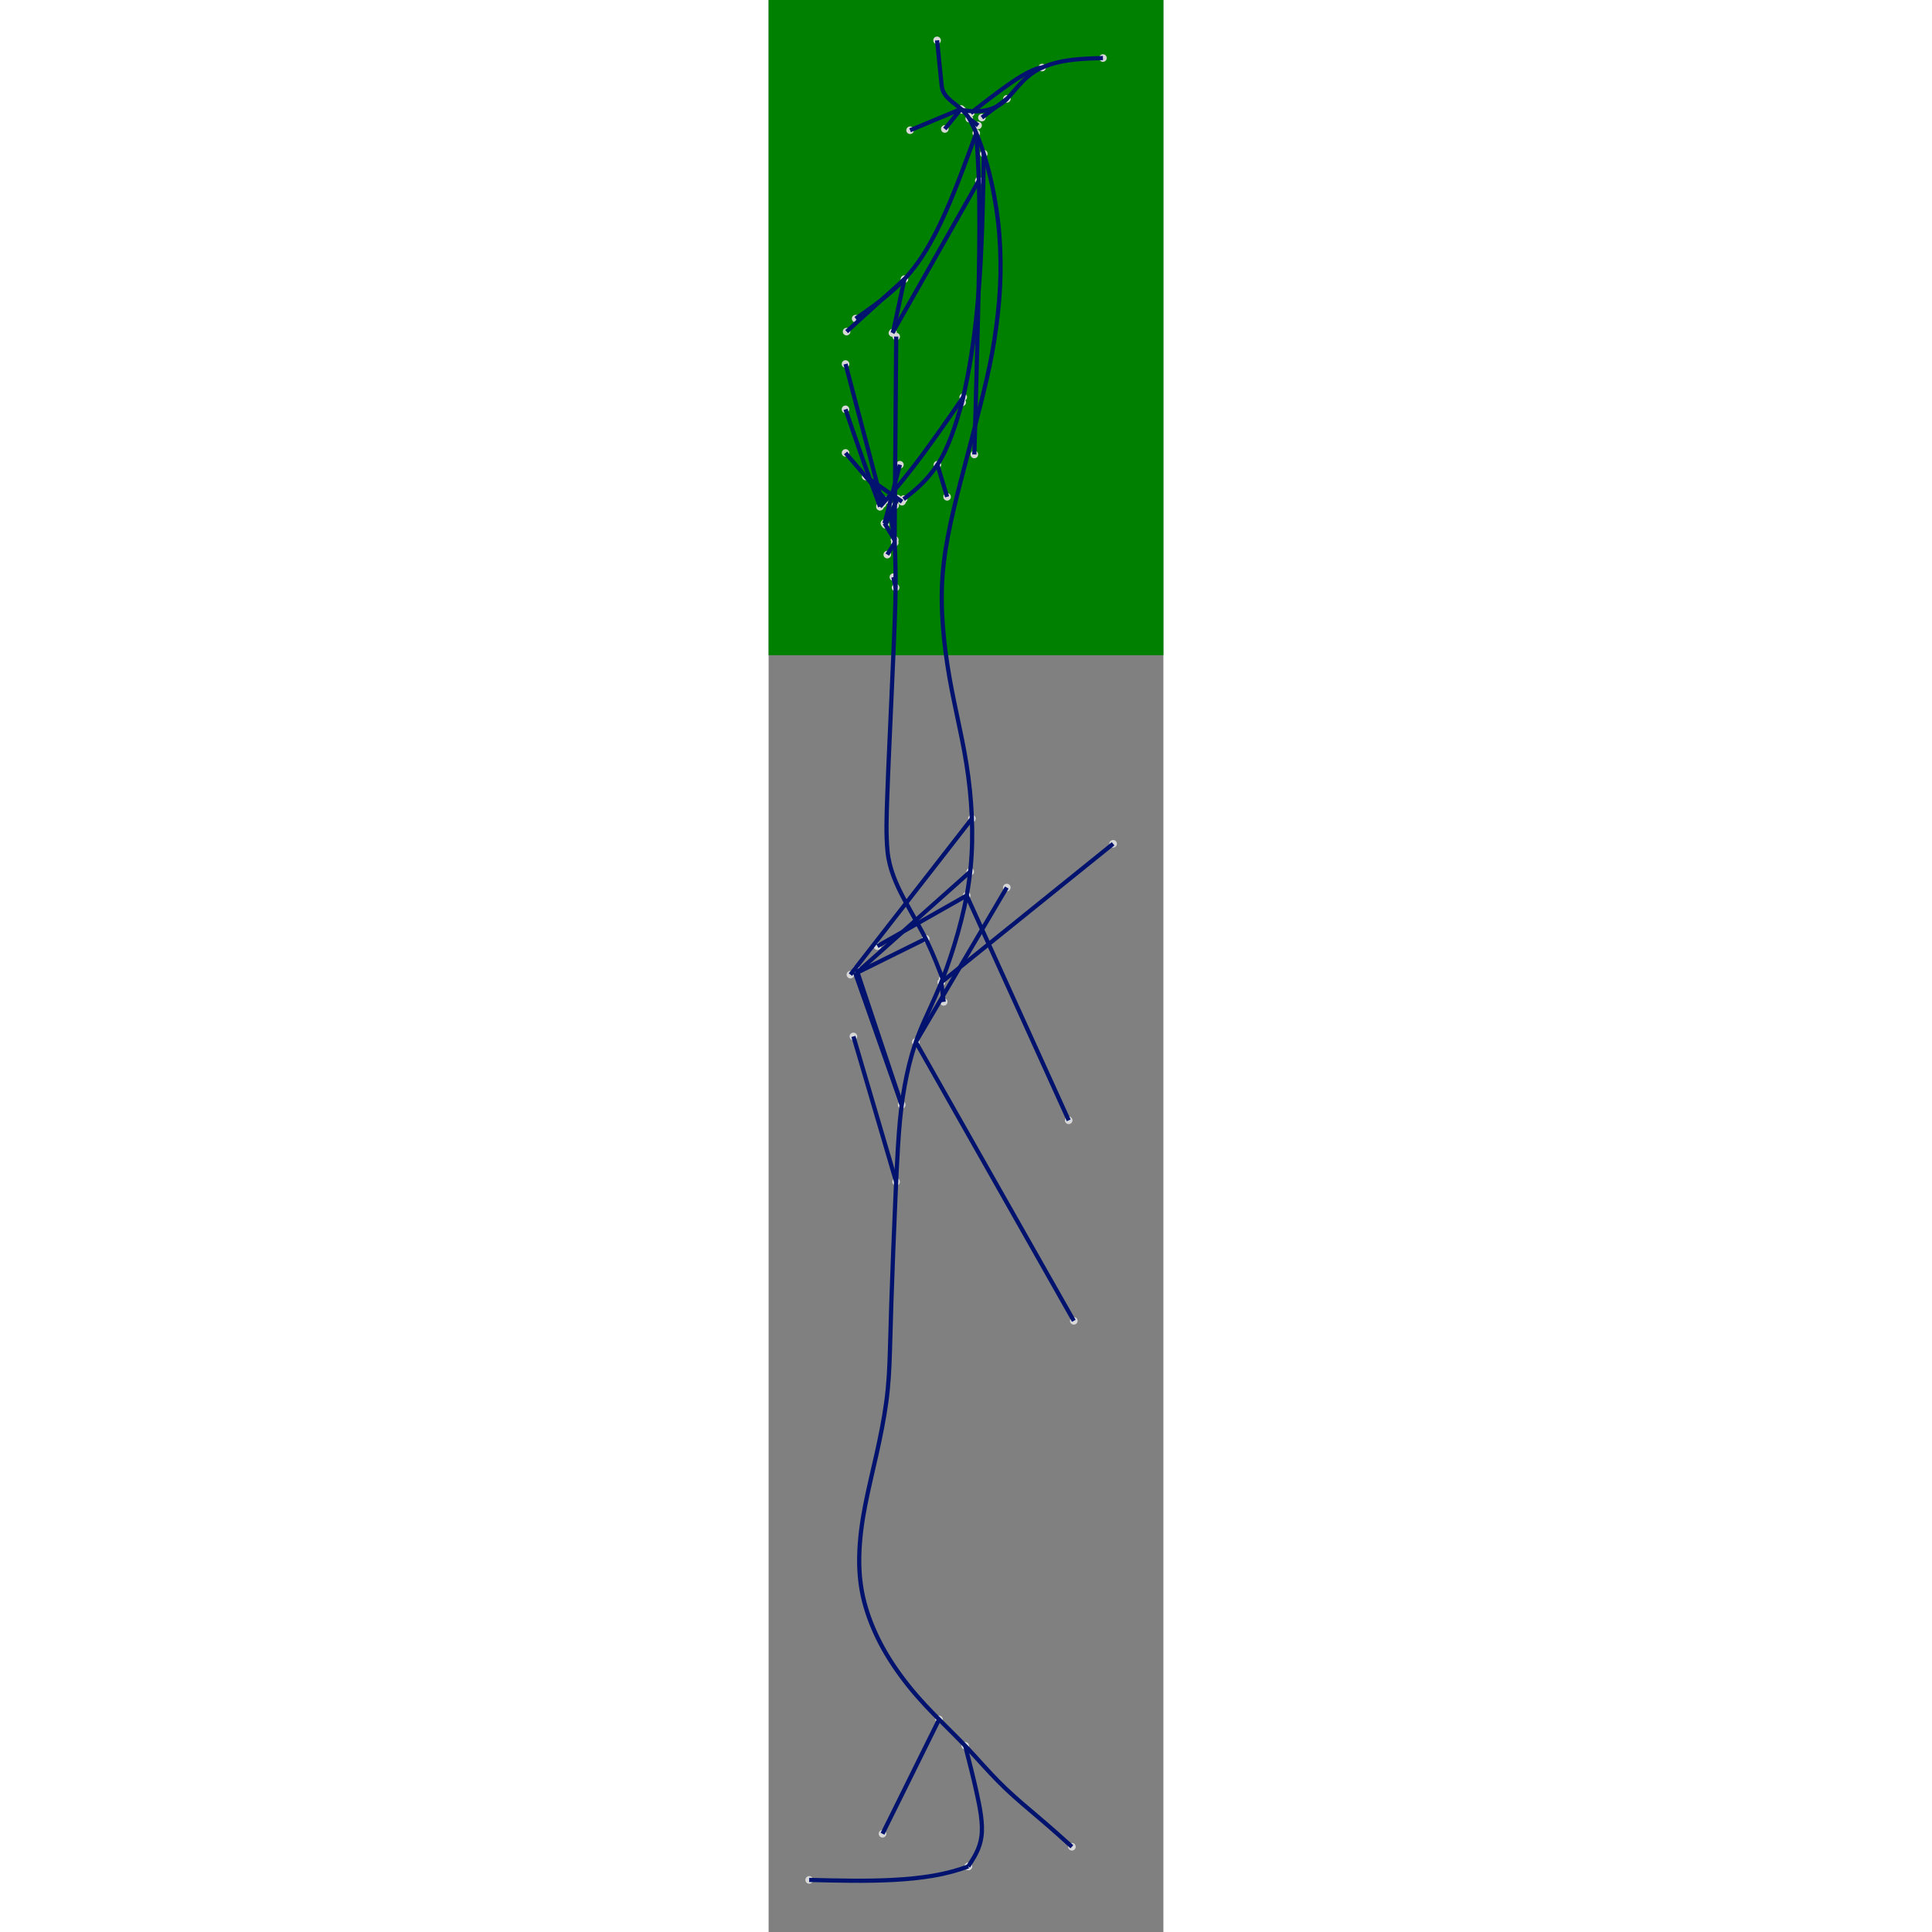
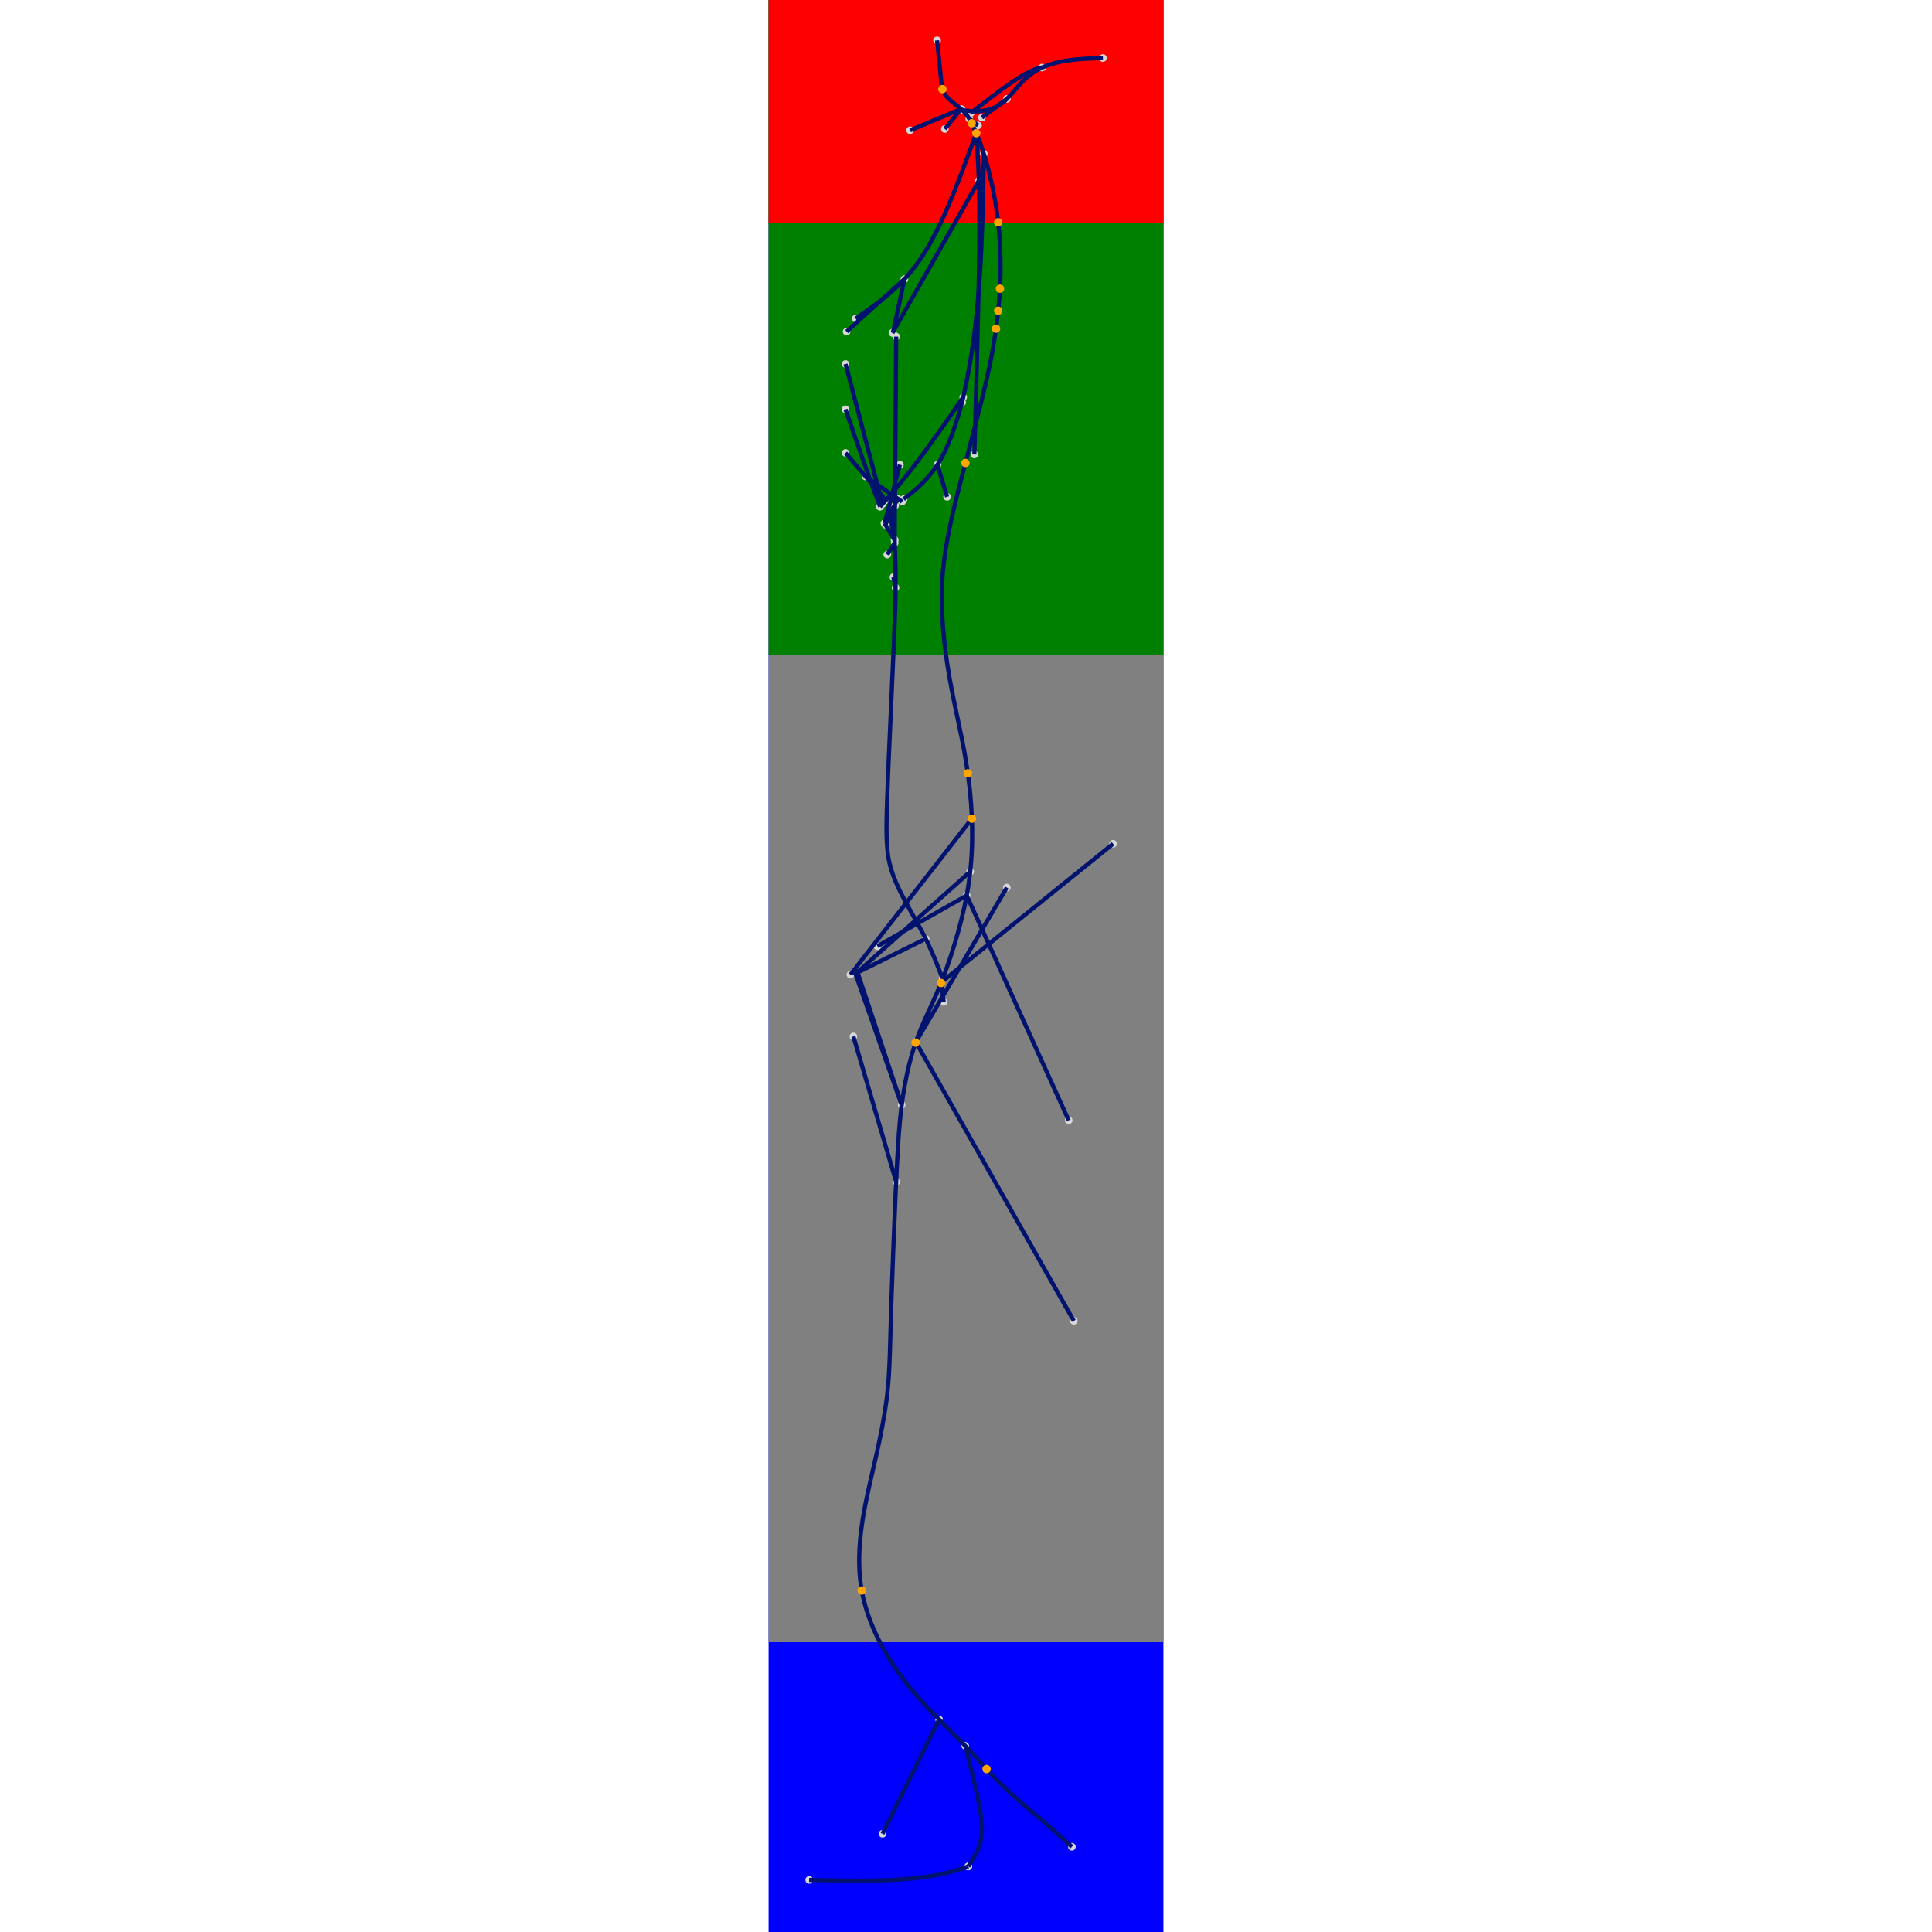
<svg xmlns="http://www.w3.org/2000/svg" width="1000" height="1000" viewBox="-19 -1518 94 460">
-   <rect x="-19" y="-1518" width="94" height="460" fill="grey" />
+   <rect x="-19" y="-1518" width="94" height="460" fill="blue" />
+   <rect x="-19" y="-1518" width="94" height="391" fill="grey" />
  <rect x="-19" y="-1518" width="94" height="156" fill="green" />
+   <rect x="-19" y="-1518" width="94" height="53" fill="red" />
  <circle style="fill: rgb(216, 216, 216);" cx="8.607" cy="-1393.402" r="0.905">
		</circle>
  <circle style="fill: rgb(216, 216, 216);" cx="11.143" cy="-1397.68" r="0.905">
		</circle>
  <circle style="fill: rgb(216, 216, 216);" cx="12.26" cy="-1407.352" r="0.905">
		</circle>
  <circle style="fill: rgb(216, 216, 216);" cx="27.068" cy="-1491.818" r="0.905">
		</circle>
  <circle style="fill: rgb(216, 216, 216);" cx="60.604" cy="-1504.184" r="0.905">
		</circle>
  <circle style="fill: rgb(216, 216, 216);" cx="46.122" cy="-1501.917" r="0.905">
		</circle>
  <circle style="fill: rgb(216, 216, 216);" cx="37.741" cy="-1494.471" r="0.905">
		</circle>
  <circle style="fill: rgb(216, 216, 216);" cx="21.112" cy="-1508.391" r="0.905">
		</circle>
  <circle style="fill: rgb(216, 216, 216);" cx="53.216" cy="-1078.293" r="0.905">
		</circle>
  <circle style="fill: rgb(216, 216, 216);" cx="11.365" cy="-1236.625" r="0.905">
		</circle>
  <circle style="fill: rgb(216, 216, 216);" cx="28.165" cy="-1304.781" r="0.905">
		</circle>
  <circle style="fill: rgb(216, 216, 216);" cx="21.588" cy="-1108.611" r="0.905">
		</circle>
  <circle style="fill: rgb(216, 216, 216);" cx="28.778" cy="-1489.748" r="0.905">
		</circle>
  <circle style="fill: rgb(216, 216, 216);" cx="27.819" cy="-1102.324" r="0.905">
		</circle>
  <circle style="fill: rgb(216, 216, 216);" cx="29" cy="-1310.457" r="0.905">
		</circle>
  <circle style="fill: rgb(216, 216, 216);" cx="22.448" cy="-1284.964" r="0.905">
		</circle>
  <circle style="fill: rgb(216, 216, 216);" cx="32.235" cy="-1481.402" r="0.905">
		</circle>
  <circle style="fill: rgb(216, 216, 216);" cx="26.809" cy="-1492.051" r="0.905">
		</circle>
  <circle style="fill: rgb(216, 216, 216);" cx="29.403" cy="-1323.104" r="0.905">
		</circle>
  <circle style="fill: rgb(216, 216, 216);" cx="12.689" cy="-1254.928" r="0.905">
		</circle>
  <circle style="fill: rgb(216, 216, 216);" cx="11.004" cy="-1389.444" r="0.905">
		</circle>
  <circle style="fill: rgb(216, 216, 216);" cx="10.006" cy="-1395.813" r="0.905">
		</circle>
  <circle style="fill: rgb(216, 216, 216);" cx="11.382" cy="-1437.858" r="0.905">
		</circle>
  <circle style="fill: rgb(216, 216, 216);" cx="30.44" cy="-1486.316" r="0.905">
		</circle>
  <circle style="fill: rgb(216, 216, 216);" cx="29.985" cy="-1409.792" r="0.905">
		</circle>
  <circle style="fill: rgb(216, 216, 216);" cx="31.055" cy="-1474.991" r="0.905">
		</circle>
  <circle style="fill: rgb(216, 216, 216);" cx="1.727" cy="-1442.137" r="0.905">
		</circle>
  <circle style="fill: rgb(216, 216, 216);" cx="13.34" cy="-1451.533" r="0.905">
		</circle>
  <circle style="fill: rgb(216, 216, 216);" cx="1.193" cy="-1271.23" r="0.905">
		</circle>
  <circle style="fill: rgb(216, 216, 216);" cx="52.454" cy="-1251.259" r="0.905">
		</circle>
  <circle style="fill: rgb(216, 216, 216);" cx="6.909" cy="-1292.729" r="0.905">
		</circle>
  <circle style="fill: rgb(216, 216, 216);" cx="8.122" cy="-1081.391" r="0.905">
		</circle>
  <circle style="fill: rgb(216, 216, 216);" cx="29.136" cy="-1491.089" r="0.905">
		</circle>
  <circle style="fill: rgb(216, 216, 216);" cx="31.788" cy="-1490.003" r="0.905">
		</circle>
  <circle style="fill: rgb(216, 216, 216);" cx="21.19" cy="-1407.348" r="0.905">
		</circle>
  <circle style="fill: rgb(216, 216, 216);" cx="23.498" cy="-1399.706" r="0.905">
		</circle>
  <circle style="fill: rgb(216, 216, 216);" cx="27.057" cy="-1422.203" r="0.905">
		</circle>
  <circle style="fill: rgb(216, 216, 216);" cx="13.154" cy="-1399.16" r="0.905">
		</circle>
  <circle style="fill: rgb(216, 216, 216);" cx="4.103" cy="-1404.543" r="0.905">
		</circle>
  <circle style="fill: rgb(216, 216, 216);" cx="12.781" cy="-1398.553" r="0.905">
		</circle>
  <circle style="fill: rgb(216, 216, 216);" cx="8.905" cy="-1398.901" r="0.905">
		</circle>
  <circle style="fill: rgb(216, 216, 216);" cx="-0.68" cy="-1410.163" r="0.905">
		</circle>
  <circle style="fill: rgb(216, 216, 216);" cx="11.003" cy="-1389.468" r="0.905">
		</circle>
  <circle style="fill: rgb(216, 216, 216);" cx="18.405" cy="-1294.485" r="0.905">
		</circle>
  <circle style="fill: rgb(216, 216, 216);" cx="11.24" cy="-1378.095" r="0.905">
		</circle>
  <circle style="fill: rgb(216, 216, 216);" cx="11.032" cy="-1388.769" r="0.905">
		</circle>
  <circle style="fill: rgb(216, 216, 216);" cx="30.873" cy="-1488.141" r="0.905">
		</circle>
  <circle style="fill: rgb(216, 216, 216);" cx="10.627" cy="-1438.858" r="0.905">
		</circle>
  <circle style="fill: rgb(216, 216, 216);" cx="-0.429" cy="-1439.044" r="0.905">
		</circle>
  <circle style="fill: rgb(216, 216, 216);" cx="10.483" cy="-1438.716" r="0.905">
		</circle>
  <circle style="fill: rgb(216, 216, 216);" cx="8.818" cy="-1393.054" r="0.905">
		</circle>
  <circle style="fill: rgb(216, 216, 216);" cx="11.702" cy="-1399.278" r="0.905">
		</circle>
  <circle style="fill: rgb(216, 216, 216);" cx="8.605" cy="-1393.406" r="0.905">
		</circle>
  <circle style="fill: rgb(216, 216, 216);" cx="10.502" cy="-1395.688" r="0.905">
		</circle>
  <circle style="fill: rgb(216, 216, 216);" cx="28.543" cy="-1073.606" r="0.905">
		</circle>
  <circle style="fill: rgb(216, 216, 216);" cx="28.55" cy="-1073.618" r="0.905">
		</circle>
  <circle style="fill: rgb(216, 216, 216);" cx="1.921" cy="-1286.332" r="0.905">
		</circle>
  <circle style="fill: rgb(216, 216, 216);" cx="1.915" cy="-1286.326" r="0.905">
		</circle>
  <circle style="fill: rgb(216, 216, 216);" cx="27.342" cy="-1423.445" r="0.905">
		</circle>
  <circle style="fill: rgb(216, 216, 216);" cx="7.515" cy="-1397.359" r="0.905">
		</circle>
  <circle style="fill: rgb(216, 216, 216);" cx="7.529" cy="-1397.375" r="0.905">
		</circle>
  <circle style="fill: rgb(216, 216, 216);" cx="8.105" cy="-1398.008" r="0.905">
		</circle>
  <circle style="fill: rgb(216, 216, 216);" cx="1.93" cy="-1287.203" r="0.905">
		</circle>
  <circle style="fill: rgb(216, 216, 216);" cx="1.567" cy="-1286.466" r="0.905">
		</circle>
  <circle style="fill: rgb(216, 216, 216);" cx="27.051" cy="-1422.18" r="0.905">
		</circle>
  <circle style="fill: rgb(216, 216, 216);" cx="14.689" cy="-1486.989" r="0.905">
		</circle>
  <circle style="fill: rgb(216, 216, 216);" cx="-0.692" cy="-1420.54" r="0.905">
		</circle>
  <circle style="fill: rgb(216, 216, 216);" cx="10.718" cy="-1380.586" r="0.905">
		</circle>
  <circle style="fill: rgb(216, 216, 216);" cx="22.114" cy="-1284.112" r="0.905">
		</circle>
  <circle style="fill: rgb(216, 216, 216);" cx="63.028" cy="-1317.095" r="0.905">
		</circle>
  <circle style="fill: rgb(216, 216, 216);" cx="22.685" cy="-1279.461" r="0.905">
		</circle>
  <circle style="fill: rgb(216, 216, 216);" cx="16.052" cy="-1269.904" r="0.905">
		</circle>
  <circle style="fill: rgb(216, 216, 216);" cx="37.715" cy="-1306.68" r="0.905">
		</circle>
  <circle style="fill: rgb(216, 216, 216);" cx="53.667" cy="-1203.518" r="0.905">
		</circle>
  <circle style="fill: rgb(216, 216, 216);" cx="-9.338" cy="-1070.401" r="0.905">
		</circle>
  <circle style="fill: rgb(216, 216, 216);" cx="22.958" cy="-1487.294" r="0.905">
		</circle>
  <circle style="fill: rgb(216, 216, 216);" cx="0.478" cy="-1285.947" r="0.905">
		</circle>
  <circle style="fill: rgb(216, 216, 216);" cx="-0.681" cy="-1431.331" r="0.905">
		</circle>
  <circle style="fill: rgb(216, 216, 216);" cx="9.259" cy="-1385.952" r="0.905">
		</circle>
  <path d="M 8.607 -1393.402 C 9.03 -1394.115, 9.453 -1394.828, 9.875 -1395.541 C 10.298 -1396.254, 10.72 -1396.967, 11.143 -1397.68" stroke="#01136e" fill="none">
		</path>
  <path d="M 27.068 -1491.818 C 31.889 -1490.902, 35.287 -1491.998, 37.727 -1494.456 C 40.167 -1496.914, 42.138 -1500.304, 46.61 -1502.126 C 51.082 -1503.949, 55.998 -1504.035, 60.604 -1504.184" stroke="#01136e" fill="none">
		</path>
  <path d="M 11.004 -1389.444 C 10.838 -1390.505, 10.671 -1391.567, 10.505 -1392.628 C 10.338 -1393.69, 10.172 -1394.751, 10.006 -1395.813" stroke="#01136e" fill="none">
		</path>
  <path d="M 30.44 -1486.316 C 30.7 -1482.538, 30.939 -1478.795, 31.055 -1475.014 C 31.17 -1471.232, 31.198 -1467.498, 31.19 -1463.808 C 31.181 -1460.119, 31.135 -1456.469, 31.073 -1452.842 C 31.011 -1449.214, 30.932 -1445.609, 30.847 -1442.013 C 30.762 -1438.417, 30.67 -1434.831, 30.575 -1431.25 C 30.48 -1427.668, 30.382 -1424.091, 30.284 -1420.516 C 30.185 -1416.94, 30.085 -1413.366, 29.985 -1409.792" stroke="#01136e" fill="none">
		</path>
  <path d="M 11.365 -1236.625 C 10.236 -1240.468, 9.1 -1244.331, 7.971 -1248.173 C 6.841 -1252.016, 5.711 -1255.859, 4.582 -1259.702 C 3.452 -1263.545, 2.323 -1267.387, 1.193 -1271.23" stroke="#01136e" fill="none">
		</path>
  <path d="M 28.165 -1304.781 C 29.514 -1301.808, 30.864 -1298.834, 32.213 -1295.861 C 33.562 -1292.887, 34.912 -1289.914, 36.261 -1286.941 C 37.611 -1283.967, 38.96 -1280.994, 40.309 -1278.02 C 41.659 -1275.047, 43.008 -1272.073, 44.358 -1269.1 C 45.707 -1266.126, 47.056 -1263.153, 48.406 -1260.179 C 49.755 -1257.206, 51.105 -1254.232, 52.454 -1251.259" stroke="#01136e" fill="none">
		</path>
  <path d="M 28.165 -1304.781 C 24.622 -1302.773, 21.08 -1300.764, 17.537 -1298.755 C 13.995 -1296.746, 10.452 -1294.738, 6.909 -1292.729" stroke="#01136e" fill="none">
		</path>
  <path d="M 21.588 -1108.611 C 20.094 -1105.593, 18.574 -1102.52, 17.081 -1099.502 C 15.588 -1096.483, 14.095 -1093.465, 12.602 -1090.446 C 11.108 -1087.428, 9.615 -1084.41, 8.122 -1081.391" stroke="#01136e" fill="none">
		</path>
  <path d="M 46.122 -1501.917 C 44.648 -1501.841, 42.003 -1500.516, 38.913 -1498.415 C 35.823 -1496.314, 32.456 -1493.682, 29.136 -1491.089" stroke="#01136e" fill="none">
		</path>
  <path d="M 37.741 -1494.471 C 36.693 -1493.682, 35.644 -1492.892, 34.638 -1492.136 C 33.631 -1491.381, 32.696 -1490.68, 31.788 -1490.003" stroke="#01136e" fill="none">
		</path>
  <path d="M 21.19 -1407.348 C 21.574 -1406.074, 21.959 -1404.8, 22.344 -1403.527 C 22.729 -1402.253, 23.113 -1400.979, 23.498 -1399.706" stroke="#01136e" fill="none">
		</path>
  <path d="M 4.103 -1404.543 C 5.549 -1403.545, 6.995 -1402.547, 8.442 -1401.548 C 9.888 -1400.55, 11.334 -1399.551, 12.781 -1398.553" stroke="#01136e" fill="none">
		</path>
  <path d="M 11.004 -1389.444 C 11.036 -1393.478, 11.067 -1397.513, 11.099 -1401.547 C 11.13 -1405.582, 11.161 -1409.616, 11.193 -1413.651 C 11.224 -1417.685, 11.256 -1421.72, 11.287 -1425.754 C 11.319 -1429.789, 11.35 -1433.823, 11.382 -1437.858" stroke="#01136e" fill="none">
		</path>
  <path d="M 28.778 -1489.748 C 29.125 -1489.482, 29.487 -1489.204, 29.834 -1488.938 C 30.18 -1488.672, 30.527 -1488.406, 30.873 -1488.141" stroke="#01136e" fill="none">
		</path>
  <path d="M 13.34 -1451.533 C 12.887 -1449.415, 12.441 -1447.329, 11.987 -1445.211 C 11.534 -1443.094, 11.08 -1440.976, 10.627 -1438.858" stroke="#01136e" fill="none">
		</path>
  <path d="M 31.055 -1474.991 C 29.341 -1471.968, 27.627 -1468.946, 25.912 -1465.923 C 24.198 -1462.9, 22.484 -1459.877, 20.769 -1456.854 C 19.055 -1453.831, 17.341 -1450.808, 15.626 -1447.785 C 13.912 -1444.762, 12.198 -1441.739, 10.483 -1438.716" stroke="#01136e" fill="none">
		</path>
  <path d="M 8.818 -1393.054 C 9.299 -1394.091, 9.78 -1395.129, 10.26 -1396.166 C 10.741 -1397.204, 11.222 -1398.241, 11.702 -1399.278" stroke="#01136e" fill="none">
		</path>
  <path d="M 11.004 -1389.444 C 10.92 -1390.485, 10.837 -1391.525, 10.753 -1392.566 C 10.669 -1393.607, 10.585 -1394.647, 10.502 -1395.688" stroke="#01136e" fill="none">
		</path>
  <path d="M 27.819 -1102.324 C 28.751 -1098.664, 29.717 -1094.926, 30.514 -1091.293 C 31.31 -1087.66, 32.08 -1083.887, 31.688 -1080.801 C 31.295 -1077.714, 29.848 -1075.681, 28.543 -1073.606" stroke="#01136e" fill="none">
		</path>
  <path d="M 18.405 -1294.485 C 15.657 -1293.126, 12.912 -1291.768, 10.164 -1290.409 C 7.416 -1289.05, 4.668 -1287.691, 1.921 -1286.332" stroke="#01136e" fill="none">
		</path>
  <path d="M 29 -1310.457 C 25.992 -1307.777, 22.97 -1305.084, 19.962 -1302.405 C 16.954 -1299.725, 13.946 -1297.045, 10.938 -1294.365 C 7.931 -1291.685, 4.923 -1289.005, 1.915 -1286.326" stroke="#01136e" fill="none">
		</path>
  <path d="M 8.905 -1398.901 C 7.308 -1400.778, 5.71 -1402.656, 4.112 -1404.532 C 2.515 -1406.409, 0.917 -1408.286, -0.68 -1410.163" stroke="#01136e" fill="none">
		</path>
  <path d="M 12.689 -1254.928 C 11.494 -1258.514, 10.297 -1262.103, 9.102 -1265.689 C 7.907 -1269.275, 6.712 -1272.86, 5.516 -1276.446 C 4.321 -1280.032, 3.126 -1283.617, 1.93 -1287.203" stroke="#01136e" fill="none">
		</path>
  <path d="M 27.057 -1422.203 C 25.629 -1417.049, 23.869 -1411.391, 21.205 -1407.371 C 18.542 -1403.352, 15.755 -1401.164, 13.154 -1399.16" stroke="#01136e" fill="none">
		</path>
  <path d="M 11.004 -1389.444 C 10.604 -1390.104, 10.204 -1390.764, 9.804 -1391.425 C 9.404 -1392.085, 9.005 -1392.746, 8.605 -1393.406" stroke="#01136e" fill="none">
		</path>
  <path d="M 27.342 -1423.445 C 25.275 -1420.45, 23.209 -1417.456, 21.098 -1414.49 C 18.986 -1411.524, 16.83 -1408.588, 14.582 -1405.718 C 12.334 -1402.848, 9.984 -1400.053, 7.515 -1397.359" stroke="#01136e" fill="none">
		</path>
  <path d="M 22.448 -1284.964 C 21.382 -1287.686, 20.372 -1290.384, 18.872 -1293.532 C 17.371 -1296.681, 15.235 -1300.238, 13.33 -1303.792 C 11.424 -1307.346, 9.711 -1311.178, 9.317 -1315.296 C 8.923 -1319.414, 9.095 -1323.544, 9.228 -1327.665 C 9.361 -1331.786, 9.545 -1335.906, 9.725 -1340.026 C 9.906 -1344.145, 10.091 -1348.264, 10.275 -1352.383 C 10.459 -1356.502, 10.644 -1360.622, 10.818 -1364.741 C 10.991 -1368.861, 11.173 -1372.981, 11.229 -1377.104 C 11.286 -1381.228, 11.175 -1385.353, 11.003 -1389.468" stroke="#01136e" fill="none">
		</path>
  <path d="M 32.235 -1481.402 C 32.171 -1477.446, 32.109 -1473.636, 32.013 -1469.677 C 31.917 -1465.719, 31.789 -1461.758, 31.595 -1457.794 C 31.402 -1453.831, 31.142 -1449.864, 30.78 -1445.898 C 30.418 -1441.931, 29.953 -1437.964, 29.345 -1434.007 C 28.738 -1430.049, 27.969 -1426.103, 27.051 -1422.18" stroke="#01136e" fill="none">
		</path>
  <path d="M 13.34 -1451.533 C 11.04 -1449.447, 8.772 -1447.389, 6.472 -1445.303 C 4.172 -1443.217, 1.872 -1441.131, -0.429 -1439.044" stroke="#01136e" fill="none">
		</path>
  <path d="M 26.809 -1492.051 C 25.506 -1491.507, 23.821 -1490.803, 22.517 -1490.258 C 21.213 -1489.714, 19.908 -1489.169, 18.603 -1488.624 C 17.299 -1488.079, 15.994 -1487.534, 14.689 -1486.989" stroke="#01136e" fill="none">
		</path>
  <path d="M 7.529 -1397.375 C 6.06 -1401.25, 4.663 -1405.116, 3.306 -1408.975 C 1.948 -1412.834, 0.628 -1416.687, -0.692 -1420.54" stroke="#01136e" fill="none">
		</path>
  <path d="M 11.24 -1378.095 C 11.153 -1378.51, 11.066 -1378.925, 10.979 -1379.34 C 10.892 -1379.755, 10.805 -1380.17, 10.718 -1380.586" stroke="#01136e" fill="none">
		</path>
  <path d="M 30.44 -1486.316 C 29.292 -1483.167, 28.16 -1480.056, 26.959 -1476.9 C 25.758 -1473.744, 24.505 -1470.579, 23.096 -1467.409 C 21.686 -1464.239, 20.119 -1461.047, 18.172 -1457.916 C 16.225 -1454.784, 13.797 -1451.721, 10.899 -1449.124 C 8.001 -1446.527, 4.848 -1444.328, 1.727 -1442.137" stroke="#01136e" fill="none">
		</path>
  <path d="M 8.607 -1393.402 C 9.216 -1395.727, 9.825 -1398.052, 10.434 -1400.377 C 11.043 -1402.702, 11.651 -1405.027, 12.26 -1407.352" stroke="#01136e" fill="none">
		</path>
  <path d="M 22.114 -1284.112 C 24.386 -1285.944, 26.674 -1287.788, 28.946 -1289.62 C 31.218 -1291.452, 33.491 -1293.283, 35.763 -1295.115 C 38.035 -1296.947, 40.307 -1298.778, 42.579 -1300.61 C 44.851 -1302.442, 47.123 -1304.273, 49.395 -1306.105 C 51.667 -1307.937, 53.939 -1309.768, 56.211 -1311.6 C 58.484 -1313.432, 60.756 -1315.264, 63.028 -1317.095" stroke="#01136e" fill="none">
		</path>
  <path d="M 22.114 -1284.112 C 22.138 -1283.918, 22.162 -1283.724, 22.185 -1283.53 C 22.209 -1283.336, 22.233 -1283.143, 22.257 -1282.949 C 22.281 -1282.755, 22.304 -1282.561, 22.328 -1282.367 C 22.352 -1282.174, 22.376 -1281.98, 22.4 -1281.786 C 22.423 -1281.592, 22.447 -1281.399, 22.471 -1281.205 C 22.495 -1281.011, 22.519 -1280.817, 22.542 -1280.623 C 22.566 -1280.43, 22.59 -1280.236, 22.614 -1280.042 C 22.638 -1279.848, 22.662 -1279.654, 22.685 -1279.461" stroke="#01136e" fill="none">
		</path>
  <path d="M 16.052 -1269.904 C 17.498 -1272.359, 18.921 -1274.774, 20.366 -1277.228 C 21.812 -1279.682, 23.258 -1282.137, 24.704 -1284.591 C 26.149 -1287.045, 27.595 -1289.5, 29.041 -1291.954 C 30.487 -1294.408, 31.932 -1296.863, 33.378 -1299.317 C 34.824 -1301.771, 36.269 -1304.226, 37.715 -1306.68" stroke="#01136e" fill="none">
		</path>
  <path d="M 16.052 -1269.904 C 17.619 -1267.139, 19.192 -1264.363, 20.759 -1261.598 C 22.326 -1258.832, 23.893 -1256.066, 25.46 -1253.301 C 27.027 -1250.535, 28.594 -1247.769, 30.161 -1245.003 C 31.728 -1242.238, 33.295 -1239.472, 34.862 -1236.706 C 36.43 -1233.941, 37.997 -1231.175, 39.564 -1228.409 C 41.131 -1225.644, 42.698 -1222.878, 44.265 -1220.112 C 45.832 -1217.347, 47.399 -1214.581, 48.966 -1211.815 C 50.533 -1209.049, 52.1 -1206.284, 53.667 -1203.518" stroke="#01136e" fill="none">
		</path>
  <path d="M 28.55 -1073.618 C 25.933 -1072.648, 23.112 -1071.898, 20.106 -1071.388 C 17.101 -1070.878, 13.942 -1070.575, 10.703 -1070.403 C 7.464 -1070.23, 4.144 -1070.189, 0.791 -1070.211 C -2.562 -1070.232, -5.95 -1070.317, -9.338 -1070.401" stroke="#01136e" fill="none">
		</path>
  <path d="M 26.809 -1492.051 C 26.397 -1491.541, 25.852 -1490.868, 25.439 -1490.358 C 25.026 -1489.848, 24.612 -1489.337, 24.198 -1488.826 C 23.785 -1488.316, 23.371 -1487.805, 22.958 -1487.294" stroke="#01136e" fill="none">
		</path>
  <path d="M 29.403 -1323.104 C 26.993 -1320.008, 24.579 -1316.907, 22.169 -1313.811 C 19.759 -1310.715, 17.348 -1307.619, 14.938 -1304.523 C 12.528 -1301.427, 10.118 -1298.331, 7.708 -1295.235 C 5.298 -1292.139, 2.888 -1289.043, 0.478 -1285.947" stroke="#01136e" fill="none">
		</path>
  <path d="M 8.105 -1398.008 C 7.129 -1401.711, 6.153 -1405.414, 5.177 -1409.117 C 4.2 -1412.819, 3.224 -1416.521, 2.248 -1420.224 C 1.272 -1423.926, 0.296 -1427.629, -0.681 -1431.331" stroke="#01136e" fill="none">
		</path>
  <path d="M 12.689 -1254.928 C 11.454 -1258.432, 10.217 -1261.94, 8.981 -1265.444 C 7.745 -1268.947, 6.51 -1272.451, 5.274 -1275.955 C 4.038 -1279.459, 2.802 -1282.963, 1.567 -1286.466" stroke="#01136e" fill="none">
		</path>
  <path d="M 11.032 -1388.769 C 10.736 -1388.299, 10.441 -1387.83, 10.146 -1387.361 C 9.85 -1386.891, 9.555 -1386.422, 9.259 -1385.952" stroke="#01136e" fill="none">
		</path>
  <path d="M 21.112 -1508.391 C 21.479 -1504.786, 21.846 -1501.18, 22.213 -1497.575 C 22.58 -1493.969, 26.915 -1493.136, 28.859 -1489.605 C 30.803 -1486.074, 32.286 -1481.604, 33.345 -1477.535 C 34.404 -1473.467, 35.171 -1469.31, 35.643 -1465.172 C 36.116 -1461.035, 36.286 -1456.862, 36.211 -1452.678 C 36.135 -1448.495, 35.753 -1444.354, 35.204 -1440.182 C 34.656 -1436.011, 33.863 -1431.796, 32.899 -1427.624 C 31.935 -1423.452, 30.868 -1419.291, 29.787 -1415.137 C 28.707 -1410.983, 27.607 -1406.836, 26.548 -1402.705 C 25.489 -1398.575, 24.476 -1394.441, 23.69 -1390.298 C 22.905 -1386.156, 22.372 -1382.007, 22.257 -1377.887 C 22.141 -1373.768, 22.368 -1369.695, 22.794 -1365.673 C 23.221 -1361.651, 23.85 -1357.679, 24.611 -1353.739 C 25.373 -1349.8, 26.26 -1345.89, 27.052 -1341.934 C 27.843 -1337.978, 28.508 -1333.958, 28.923 -1329.888 C 29.339 -1325.818, 29.538 -1321.707, 29.456 -1317.57 C 29.374 -1313.432, 28.974 -1309.203, 28.214 -1305.049 C 27.454 -1300.895, 26.394 -1296.845, 25.237 -1293.069 C 24.081 -1289.294, 22.819 -1285.776, 21.585 -1282.811 C 20.351 -1279.846, 19.154 -1277.384, 18.053 -1274.906 C 16.952 -1272.427, 15.946 -1269.875, 15.093 -1266.872 C 14.24 -1263.868, 13.521 -1260.557, 12.97 -1256.935 C 12.418 -1253.313, 12.078 -1249.344, 11.819 -1245.235 C 11.56 -1241.127, 11.374 -1236.88, 11.187 -1232.603 C 11 -1228.327, 10.826 -1224.039, 10.664 -1219.871 C 10.502 -1215.703, 10.352 -1211.658, 10.22 -1207.702 C 10.088 -1203.746, 9.998 -1199.883, 9.879 -1196.028 C 9.761 -1192.174, 9.574 -1188.294, 9.033 -1184.276 C 8.491 -1180.258, 7.667 -1176.156, 6.758 -1172.049 C 5.849 -1167.941, 4.826 -1163.811, 4.018 -1159.697 C 3.211 -1155.583, 2.675 -1151.484, 2.583 -1147.561 C 2.49 -1143.639, 2.896 -1139.967, 3.76 -1136.641 C 4.624 -1133.316, 5.899 -1130.042, 7.657 -1126.668 C 9.415 -1123.294, 11.744 -1119.83, 14.333 -1116.59 C 16.922 -1113.349, 19.68 -1110.504, 22.359 -1107.841 C 25.037 -1105.179, 27.664 -1102.574, 30.222 -1099.744 C 32.78 -1096.914, 34.976 -1094.494, 37.487 -1092.101 C 39.997 -1089.709, 43.006 -1087.208, 45.814 -1084.82 C 48.622 -1082.432, 50.956 -1080.332, 53.216 -1078.293" stroke="#01136e" fill="none">
		</path>
-   <circle cx="32.897" cy="-1096.806" r="1" fill="none">
- 		</circle>
-   <circle cx="3.18" cy="-1139.302" r="1" fill="none">
- 		</circle>
-   <circle cx="22.052" cy="-1283.956" r="1" fill="none">
- 		</circle>
-   <circle cx="29.404" cy="-1323.074" r="1" fill="none">
- 		</circle>
-   <circle cx="28.438" cy="-1333.878" r="1" fill="none">
- 		</circle>
-   <circle cx="27.862" cy="-1407.773" r="1" fill="none">
- 		</circle>
-   <circle cx="35.659" cy="-1444.025" r="1" fill="none">
- 		</circle>
-   <circle cx="35.146" cy="-1439.743" r="1" fill="none">
- 		</circle>
-   <circle cx="36.084" cy="-1449.27" r="1" fill="none">
- 		</circle>
-   <circle cx="35.654" cy="-1465.077" r="1" fill="none">
- 		</circle>
-   <circle cx="29.356" cy="-1488.663" r="1" fill="none">
- 		</circle>
-   <circle cx="22.367" cy="-1496.783" r="1" fill="none">
- 		</circle>
-   <circle cx="15.998" cy="-1269.75" r="1" fill="none">
- 		</circle>
-   <circle cx="30.451" cy="-1486.291" r="1" fill="none">
+   <circle cx="32.897" cy="-1096.806" r="1" fill="orange">
+ 		</circle>
+   <circle cx="3.18" cy="-1139.302" r="1" fill="orange">
+ 		</circle>
+   <circle cx="22.052" cy="-1283.956" r="1" fill="orange">
+ 		</circle>
+   <circle cx="29.404" cy="-1323.074" r="1" fill="orange">
+ 		</circle>
+   <circle cx="28.438" cy="-1333.878" r="1" fill="orange">
+ 		</circle>
+   <circle cx="27.862" cy="-1407.773" r="1" fill="orange">
+ 		</circle>
+   <circle cx="35.659" cy="-1444.025" r="1" fill="orange">
+ 		</circle>
+   <circle cx="35.146" cy="-1439.743" r="1" fill="orange">
+ 		</circle>
+   <circle cx="36.084" cy="-1449.27" r="1" fill="orange">
+ 		</circle>
+   <circle cx="35.654" cy="-1465.077" r="1" fill="orange">
+ 		</circle>
+   <circle cx="29.356" cy="-1488.663" r="1" fill="orange">
+ 		</circle>
+   <circle cx="22.367" cy="-1496.783" r="1" fill="orange">
+ 		</circle>
+   <circle cx="15.998" cy="-1269.75" r="1" fill="orange">
+ 		</circle>
+   <circle cx="30.451" cy="-1486.291" r="1" fill="orange">
		</circle>
</svg>
